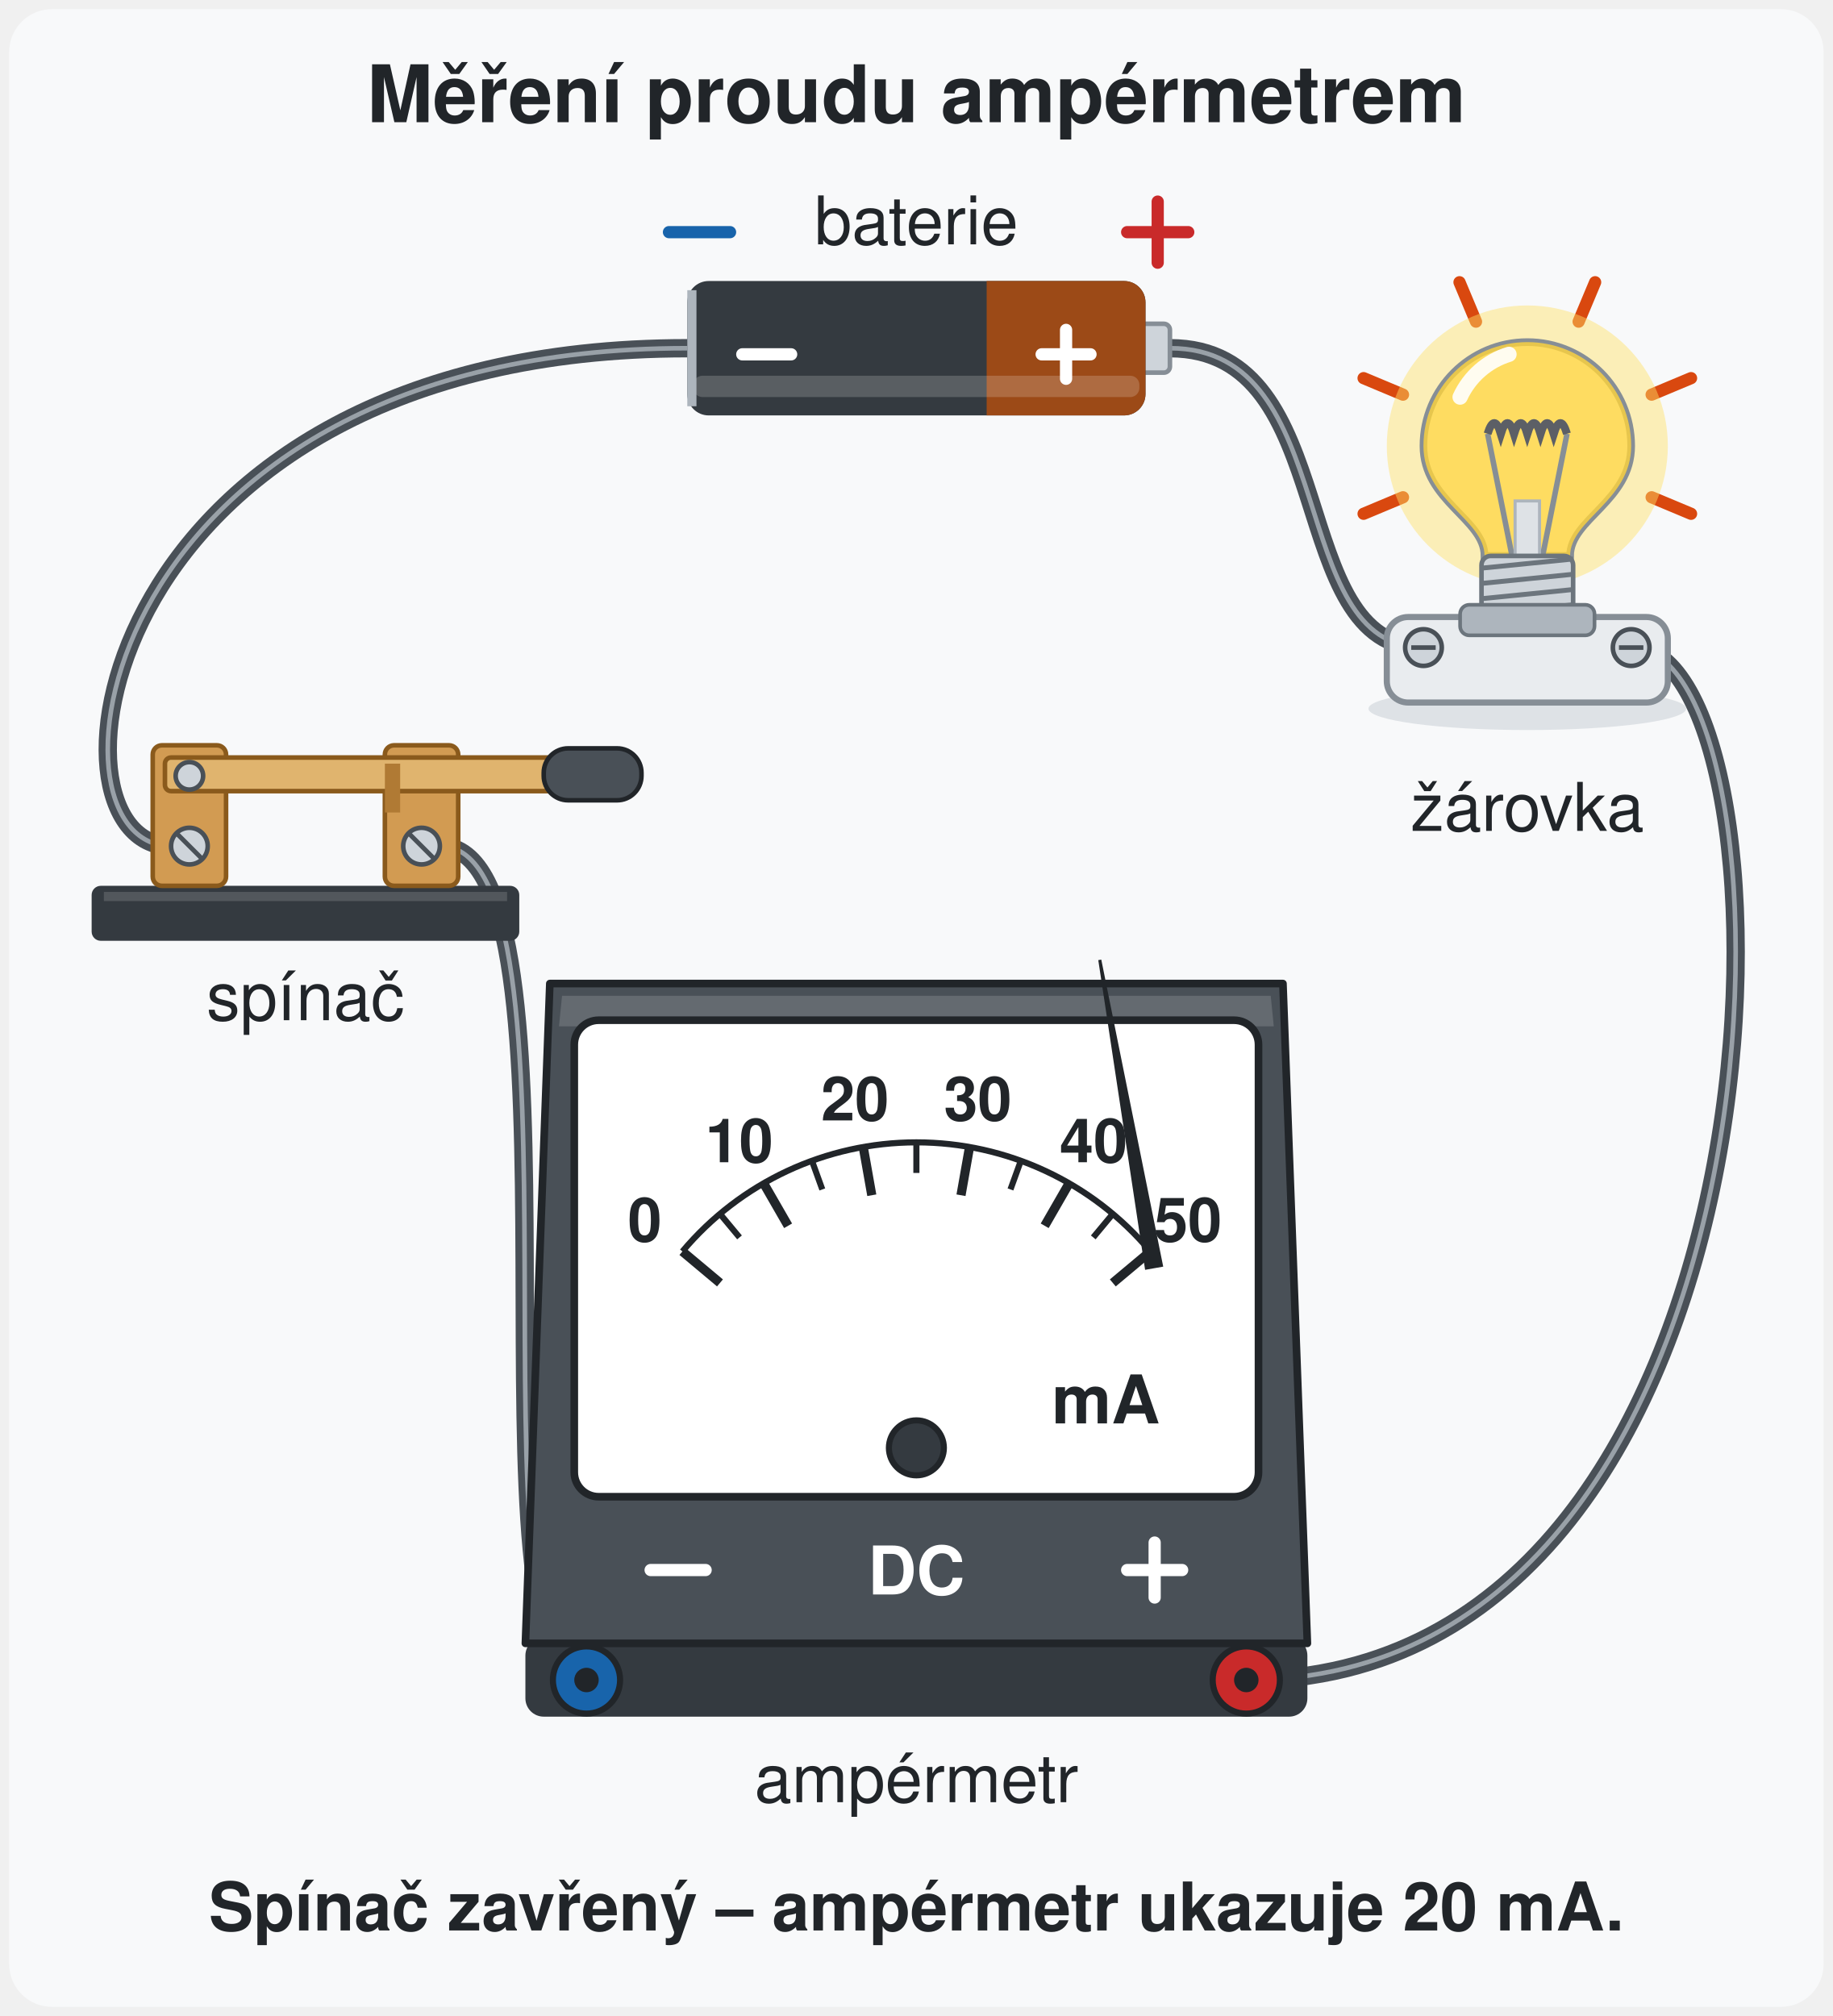
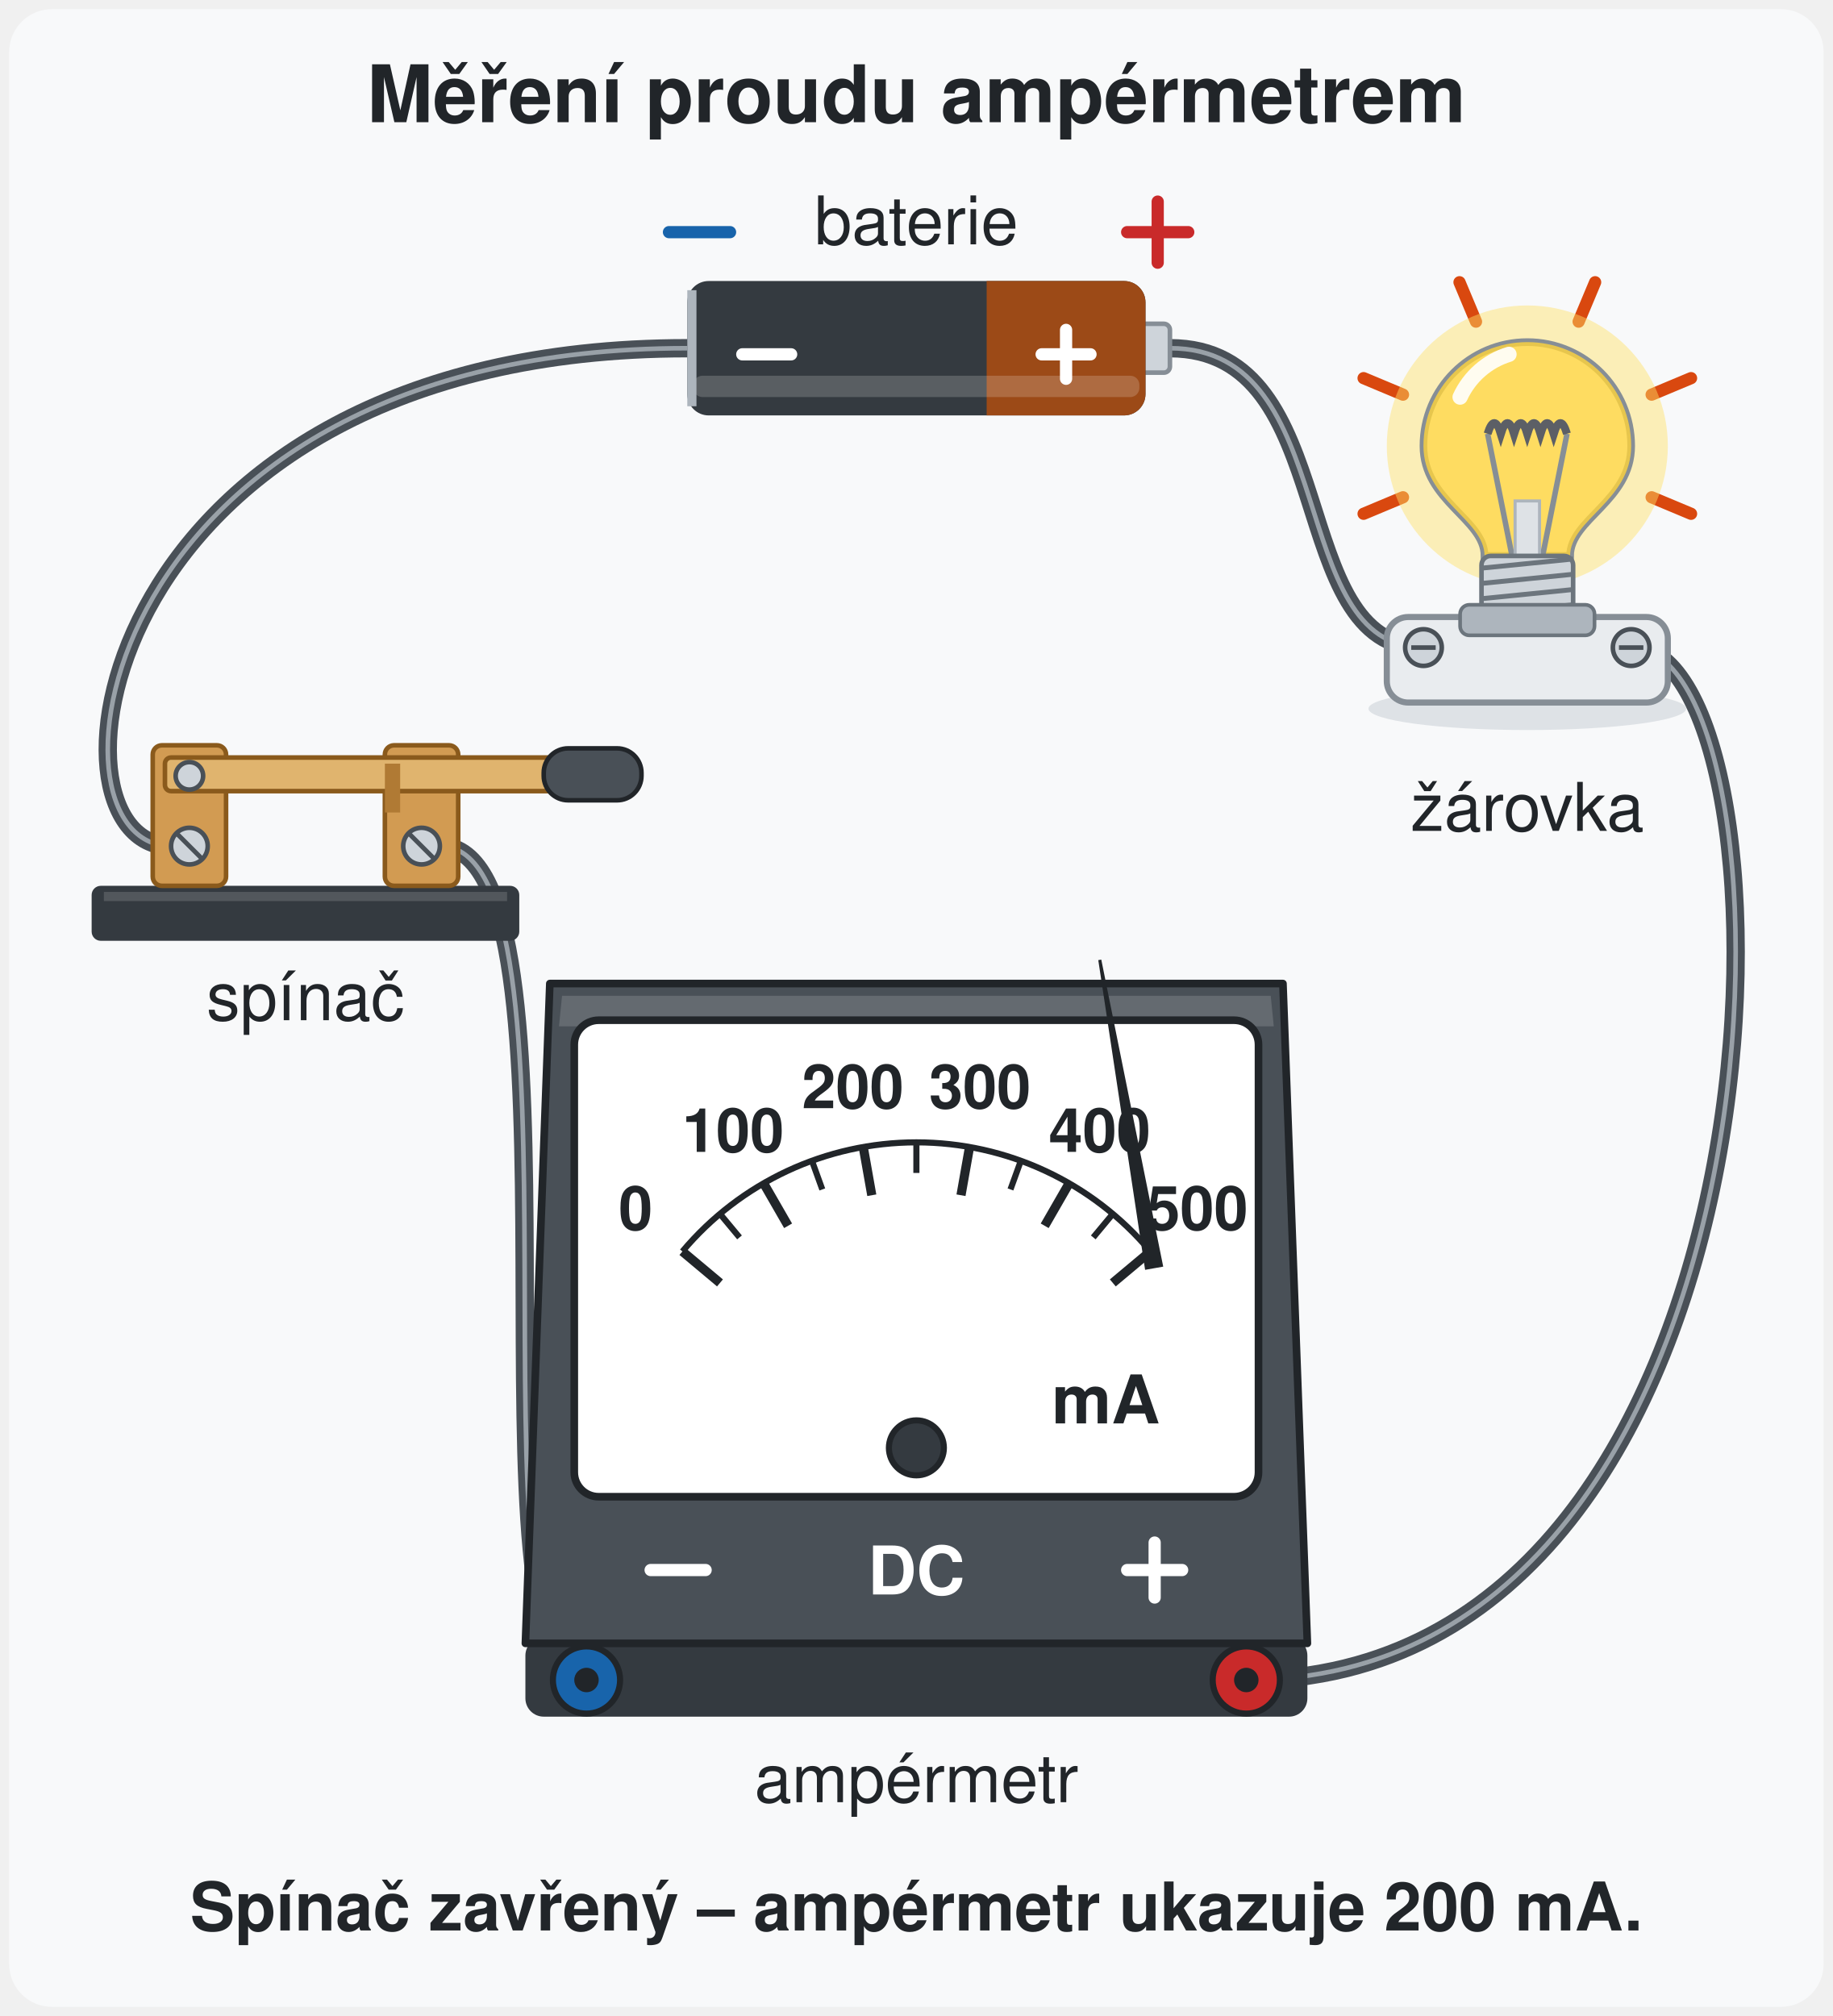
- <svg xmlns="http://www.w3.org/2000/svg" viewBox="0 0 600 660" font-family="'Segoe UI', Helvetica, Arial, sans-serif" role="img" aria-label="Skutečný obvod: tužková baterie, žárovka v objímce, páčkový spínač a ručkový ampérmetr spojené vodiči za sebou v jedné cestě. Kladná svorka ampérmetru je spojena přes žárovku s kladnou svorkou baterie. Na stupnici ampérmetru jsou čísla 0 až 50 a jednotka mA. Při otevřeném spínači ručka ukazuje 0 mA. Po zavření spínače se žárovka rozsvítí a ručka se vychýlí na 20 mA.">
+ <svg xmlns="http://www.w3.org/2000/svg" viewBox="0 0 600 660" font-family="'Segoe UI', Helvetica, Arial, sans-serif" role="img" aria-label="Skutečný obvod: tužková baterie, žárovka v objímce, páčkový spínač a ručkový ampérmetr spojené vodiči za sebou v jedné cestě. Kladná svorka ampérmetru je spojena přes žárovku s kladnou svorkou baterie. Na stupnici ampérmetru jsou čísla 0 až 500 a jednotka mA. Při otevřeném spínači ručka ukazuje 0 mA. Po zavření spínače se žárovka rozsvítí a ručka se vychýlí na 200 mA.">
  <style>
/* Vlastní obrázek navíc (kap. 3: „kreslit i něco navíc“) – skutečné provedení schématu z PDF lekce 23, s. 5:
   zdroj, spínač, žárovka a ručkový ampérmetr v jedné cestě; + svorka ampérmetru míří přes žárovku k + svorce zdroje
-    (výklad § 6), jednotka mA na stupnici (výklad § 2), DC = stejnosměrný proud (výklad § 4), hodnota 20 mA (výklad § 3).
-    Stupnice 0–50 mA: úhel = −50° + 2° · I[mA]; 0 mA → −50°, 20 mA → −10°.
+    (výklad § 6), jednotka mA na stupnici (výklad § 2), DC = stejnosměrný proud (výklad § 4), hodnota 200 mA (výklad § 6 + popisek obrázku; reálný proud
+    školní žárovičky 2,5 V/0,2 A – oprava kontroly 3. 10. 2026, dříve nereálných 20 mA).
+    Stupnice 0–500 mA: úhel = −50° + 0,2° · I[mA]; 0 mA → −50°, 200 mA → −10°.
   6 s: 0–30 % spínač otevřený, ručka na 0; 30–36 % páčka dosedne; v 36 % se rozsvítí žárovka a ručka se vychýlí
-    (mírný překmit −4° → −12°) a od 46 % stojí na 20 mA; 85–91 % spínač se otevře, žárovka zhasne, ručka se vrátí na 0.
-    Bez animace (reduced-motion) = koncový stav: spínač zavřený, žárovka svítí, ručka na 20 mA. */
+    (mírný překmit −4° → −12°) a od 46 % stojí na 200 mA; v 85 % se páčka začne zvedat, žárovka zhasne
+    a ručka se do 91 % vrátí na 0; popisek „0 mA“ až po dojezdu ručky (91 %).
+    Bez animace (reduced-motion) = koncový stav: spínač zavřený, žárovka svítí, ručka na 200 mA. */
.pa { transform-origin: 62px 254px; animation: pa 6s ease-in-out infinite; }
@keyframes pa { 0%, 30% { transform: rotate(-28deg); } 36%, 85% { transform: rotate(0deg); } 91%, 100% { transform: rotate(-28deg); } }
.ruc { transform-origin: 300px 474px; transform: rotate(-10deg); animation: ruc 6s ease-in-out infinite; }
- @keyframes ruc { 0%, 36% { transform: rotate(-50deg); } 40% { transform: rotate(-4deg); } 43% { transform: rotate(-12deg); } 46%, 86% { transform: rotate(-10deg); } 92%, 100% { transform: rotate(-50deg); } }
+ @keyframes ruc { 0%, 36% { transform: rotate(-50deg); } 40% { transform: rotate(-4deg); } 43% { transform: rotate(-12deg); } 46%, 85% { transform: rotate(-10deg); } 91%, 100% { transform: rotate(-50deg); } }
.lit-a { animation: sv 6s step-end infinite; }
.sz { animation: sz 6s step-end infinite; }
.so { opacity: 0; animation: tm 6s step-end infinite; }
- @keyframes sv { 0% { opacity: 0; } 36% { opacity: 1; } 86% { opacity: 0; } }
- @keyframes sz { 0% { opacity: 0; } 46% { opacity: 1; } 86% { opacity: 0; } }
- @keyframes tm { 0% { opacity: 1; } 36% { opacity: 0; } 92% { opacity: 1; } }
+ @keyframes sv { 0% { opacity: 0; } 36% { opacity: 1; } 85% { opacity: 0; } }
+ @keyframes sz { 0% { opacity: 0; } 46% { opacity: 1; } 85% { opacity: 0; } }
+ @keyframes tm { 0% { opacity: 1; } 36% { opacity: 0; } 91% { opacity: 1; } }
@media (prefers-reduced-motion: reduce) { .pa, .ruc, .lit-a, .sz, .so { animation: none; } }
</style>
  <defs>
    <marker id="v-ora" viewBox="0 0 10 10" refX="5" refY="5" markerWidth="3" markerHeight="3" orient="auto">
      <path d="M0 0L10 5L0 10Z" fill="#e8590c" />
    </marker>
    <marker id="v-mod" viewBox="0 0 10 10" refX="5" refY="5" markerWidth="3.4" markerHeight="3.4" orient="auto">
      <path d="M0 0L10 5L0 10Z" fill="#1864ab" />
    </marker>
  </defs>
  <rect x="3" y="3" width="594" height="654" rx="14" fill="#f8f9fa" />
  <text x="300" y="40" font-size="26" font-weight="bold" fill="#212529" text-anchor="middle">Měření proudu ampérmetrem</text>
  <path d="M383 114 C440 114 420 212 466 212" fill="none" stroke="#495057" stroke-width="6" stroke-linecap="round" stroke-linejoin="round" />
  <path d="M383 114 C440 114 420 212 466 212" fill="none" stroke="#adb5bd" stroke-width="1.5" stroke-linecap="round" opacity="0.8" />
  <path d="M534 212 C592 212 592 550 408 550" fill="none" stroke="#495057" stroke-width="6" stroke-linecap="round" stroke-linejoin="round" />
  <path d="M534 212 C592 212 592 550 408 550" fill="none" stroke="#adb5bd" stroke-width="1.5" stroke-linecap="round" opacity="0.8" />
  <path d="M192 550 C150 550 196 277 144 277" fill="none" stroke="#495057" stroke-width="6" stroke-linecap="round" stroke-linejoin="round" />
  <path d="M192 550 C150 550 196 277 144 277" fill="none" stroke="#adb5bd" stroke-width="1.5" stroke-linecap="round" opacity="0.8" />
  <path d="M56 277 C10 277 30 114 225 114" fill="none" stroke="#495057" stroke-width="6" stroke-linecap="round" stroke-linejoin="round" />
  <path d="M56 277 C10 277 30 114 225 114" fill="none" stroke="#adb5bd" stroke-width="1.5" stroke-linecap="round" opacity="0.8" />
  <g transform="translate(600 0) scale(-1 1)">
    <rect x="217" y="106" width="10" height="16" rx="2" fill="#ced4da" stroke="#868e96" stroke-width="1.5" />
    <rect x="225" y="92" width="150" height="44" rx="7" fill="#343a40" />
    <path d="M232 92H277V136H232A7 7 0 0 1 225 129V99A7 7 0 0 1 232 92Z" fill="#9c4a17" />
    <rect x="227" y="123" width="146" height="7" rx="3" fill="#fff" opacity="0.18" />
    <rect x="372" y="95" width="3" height="38" fill="#adb5bd" />
    <path d="M243 116H259M251 108V124" stroke="#fff" stroke-width="4" stroke-linecap="round" />
    <path d="M341 116H357" stroke="#fff" stroke-width="4" stroke-linecap="round" />
  </g>
  <g>
    <ellipse cx="500" cy="232" rx="52" ry="7" fill="#dee2e6" />
    <g class="lit-a">
      <path d="M540.7 162.8L553.6 168.2" stroke="#d9480f" stroke-width="4" stroke-linecap="round" />
      <path d="M459.3 162.8L446.4 168.2" stroke="#d9480f" stroke-width="4" stroke-linecap="round" />
      <path d="M459.3 129.2L446.4 123.8" stroke="#d9480f" stroke-width="4" stroke-linecap="round" />
      <path d="M483.2 105.3L477.8 92.4" stroke="#d9480f" stroke-width="4" stroke-linecap="round" />
      <path d="M516.8 105.3L522.2 92.4" stroke="#d9480f" stroke-width="4" stroke-linecap="round" />
      <path d="M540.7 129.2L553.6 123.8" stroke="#d9480f" stroke-width="4" stroke-linecap="round" />
      <circle cx="500" cy="146" r="46" fill="#ffe066" opacity="0.45" />
    </g>
    <path d="M486 182 C486 170 466 164 466 146 A34 34 0 1 1 534 146 C534 164 514 170 514 182 Z" fill="#f8f9fa" stroke="#868e96" stroke-width="2.5" />
    <path class="lit-a" d="M486 182 C486 170 466 164 466 146 A34 34 0 1 1 534 146 C534 164 514 170 514 182 Z" fill="#ffd43b" opacity="0.8" />
    <path d="M478 130 A26 26 0 0 1 494 116" fill="none" stroke="#fff" stroke-width="5" stroke-linecap="round" opacity="0.9" />
    <path d="M495 182L487 142M505 182L513 142" stroke="#868e96" stroke-width="1.8" fill="none" />
    <path d="M496 182V164H504V182" fill="#dee2e6" stroke="#adb5bd" stroke-width="1" />
    <path d="M487 142 q2.2 -7 4.33 0 q2.2 -7 4.33 0 q2.2 -7 4.33 0 q2.2 -7 4.33 0 q2.2 -7 4.33 0 q2.2 -7 4.33 0" fill="none" stroke="#5c5f66" stroke-width="2.6" />
    <rect x="485" y="182" width="30" height="22" rx="3" fill="#ced4da" stroke="#6c757d" stroke-width="1.5" />
    <path d="M485 186L515 183" stroke="#6c757d" stroke-width="1.6" />
    <path d="M485 191L515 188" stroke="#6c757d" stroke-width="1.6" />
    <path d="M485 196L515 193" stroke="#6c757d" stroke-width="1.6" />
    <path d="M485 201L515 198" stroke="#6c757d" stroke-width="1.6" />
    <rect x="454" y="202" width="92" height="28" rx="7" fill="#e9ecef" stroke="#868e96" stroke-width="2" />
    <rect x="478" y="198" width="44" height="10" rx="3" fill="#adb5bd" stroke="#6c757d" stroke-width="1.2" />
    <circle cx="466" cy="212" r="6" fill="#ced4da" stroke="#495057" stroke-width="1.5" />
    <path d="M462 212H470" stroke="#495057" stroke-width="1.5" />
    <circle cx="534" cy="212" r="6" fill="#ced4da" stroke="#495057" stroke-width="1.5" />
    <path d="M530 212H538" stroke="#495057" stroke-width="1.5" />
  </g>
  <g>
    <rect x="30" y="290" width="140" height="18" rx="3" fill="#343a40" />
    <rect x="34" y="292" width="132" height="3" fill="#fff" opacity="0.15" />
    <rect x="50" y="244" width="24" height="46" rx="3" fill="#d29b52" stroke="#8a5a1c" stroke-width="1.5" />
    <rect x="126" y="244" width="24" height="46" rx="3" fill="#d29b52" stroke="#8a5a1c" stroke-width="1.5" />
    <g class="pa">
      <rect x="54" y="248" width="132" height="11" rx="2" fill="#e0b46e" stroke="#8a5a1c" stroke-width="1.5" />
      <rect x="178" y="245" width="32" height="17" rx="8" fill="#495057" stroke="#212529" stroke-width="1.5" />
    </g>
    <circle cx="62" cy="254" r="4.5" fill="#ced4da" stroke="#495057" stroke-width="1.5" />
    <rect x="126" y="250" width="5" height="16" fill="#b07a34" />
    <circle cx="62" cy="277" r="6" fill="#ced4da" stroke="#495057" stroke-width="1.5" />
    <path d="M58 273L66 281" stroke="#495057" stroke-width="1.5" />
    <circle cx="138" cy="277" r="6" fill="#ced4da" stroke="#495057" stroke-width="1.5" />
    <path d="M134 273L142 281" stroke="#495057" stroke-width="1.5" />
  </g>
  <path d="M369 76H389M379 66V86" stroke="#c92a2a" stroke-width="4" stroke-linecap="round" />
  <path d="M219 76H239" stroke="#1864ab" stroke-width="4" stroke-linecap="round" />
  <rect x="172" y="536" width="256" height="26" rx="6" fill="#343a40" />
  <path d="M180 322H420L428 538H172Z" fill="#495057" stroke="#212529" stroke-width="2.5" stroke-linejoin="round" />
  <path d="M184 326H416L417 336H183Z" fill="#fff" opacity="0.15" />
  <rect x="188" y="334" width="224" height="156" rx="8" fill="#fff" stroke="#212529" stroke-width="2.5" />
  <path d="M223.4 409.7A100 100 0 0 1 376.6 409.7" fill="none" stroke="#212529" stroke-width="2" />
  <path d="M235.7 420.0L223.4 409.7" stroke="#212529" stroke-width="3" />
-   <text x="211.1" y="406.4" font-size="20" font-weight="bold" fill="#212529" text-anchor="middle">0</text>
+   <text x="208.1" y="402.6" font-size="20" font-weight="bold" fill="#212529" text-anchor="middle">0</text>
  <path d="M242.1 405.1L235.7 397.4" stroke="#212529" stroke-width="2" />
  <path d="M258.0 401.3L250.0 387.4" stroke="#212529" stroke-width="3" />
-   <text x="242.0" y="380.5" font-size="20" font-weight="bold" fill="#212529" text-anchor="middle">10</text>
+   <text x="240.0" y="377.1" font-size="20" font-weight="bold" fill="#212529" text-anchor="middle">100</text>
  <path d="M269.2 389.4L265.8 380.0" stroke="#212529" stroke-width="2" />
  <path d="M285.4 391.3L282.6 375.5" stroke="#212529" stroke-width="3" />
-   <text x="279.9" y="366.8" font-size="20" font-weight="bold" fill="#212529" text-anchor="middle">20</text>
+   <text x="279.2" y="362.8" font-size="20" font-weight="bold" fill="#212529" text-anchor="middle">200</text>
  <path d="M300.0 384.0L300.0 374.0" stroke="#212529" stroke-width="2" />
  <path d="M314.6 391.3L317.4 375.5" stroke="#212529" stroke-width="3" />
-   <text x="320.1" y="366.8" font-size="20" font-weight="bold" fill="#212529" text-anchor="middle">30</text>
+   <text x="320.8" y="362.8" font-size="20" font-weight="bold" fill="#212529" text-anchor="middle">300</text>
  <path d="M330.8 389.4L334.2 380.0" stroke="#212529" stroke-width="2" />
  <path d="M342.0 401.3L350.0 387.4" stroke="#212529" stroke-width="3" />
-   <text x="358.0" y="380.5" font-size="20" font-weight="bold" fill="#212529" text-anchor="middle">40</text>
+   <text x="360.0" y="377.1" font-size="20" font-weight="bold" fill="#212529" text-anchor="middle">400</text>
  <path d="M357.9 405.1L364.3 397.4" stroke="#212529" stroke-width="2" />
  <path d="M364.3 420.0L376.6 409.7" stroke="#212529" stroke-width="3" />
-   <text x="388.9" y="406.4" font-size="20" font-weight="bold" fill="#212529" text-anchor="middle">50</text>
+   <text x="391.9" y="402.6" font-size="20" font-weight="bold" fill="#212529" text-anchor="middle">500</text>
  <text x="362" y="466" font-size="22" font-weight="bold" fill="#212529" text-anchor="middle">mA</text>
  <g class="ruc">
    <path d="M297.5 474L300 372L302.5 474Z" fill="#212529" stroke="#212529" stroke-width="1" />
  </g>
  <circle cx="300" cy="474" r="9" fill="#343a40" stroke="#212529" stroke-width="2" />
  <text x="300" y="522" font-size="22" font-weight="bold" fill="#fff" text-anchor="middle">DC</text>
  <circle cx="192" cy="550" r="11" fill="#1864ab" stroke="#212529" stroke-width="2" />
  <circle cx="192" cy="550" r="4" fill="#212529" />
  <circle cx="408" cy="550" r="11" fill="#c92a2a" stroke="#212529" stroke-width="2" />
  <circle cx="408" cy="550" r="4" fill="#212529" />
  <path d="M213 514H231" stroke="#fff" stroke-width="4" stroke-linecap="round" />
  <path d="M369 514H387M378 505V523" stroke="#fff" stroke-width="4" stroke-linecap="round" />
  <text x="300" y="80" font-size="22" fill="#212529" text-anchor="middle">baterie</text>
  <text x="500" y="272" font-size="22" fill="#212529" text-anchor="middle">žárovka</text>
  <text x="100" y="334" font-size="22" fill="#212529" text-anchor="middle">spínač</text>
  <text x="300" y="590" font-size="22" fill="#212529" text-anchor="middle">ampérmetr</text>
-   <text class="sz" x="300" y="632" font-size="22" font-weight="bold" fill="#212529" text-anchor="middle">Spínač zavřený – ampérmetr ukazuje 20 mA.</text>
+   <text class="sz" x="300" y="632" font-size="22" font-weight="bold" fill="#212529" text-anchor="middle">Spínač zavřený – ampérmetr ukazuje 200 mA.</text>
  <text class="so" x="300" y="632" font-size="22" font-weight="bold" fill="#212529" text-anchor="middle">Spínač otevřený – ampérmetr ukazuje 0 mA.</text>
</svg>
